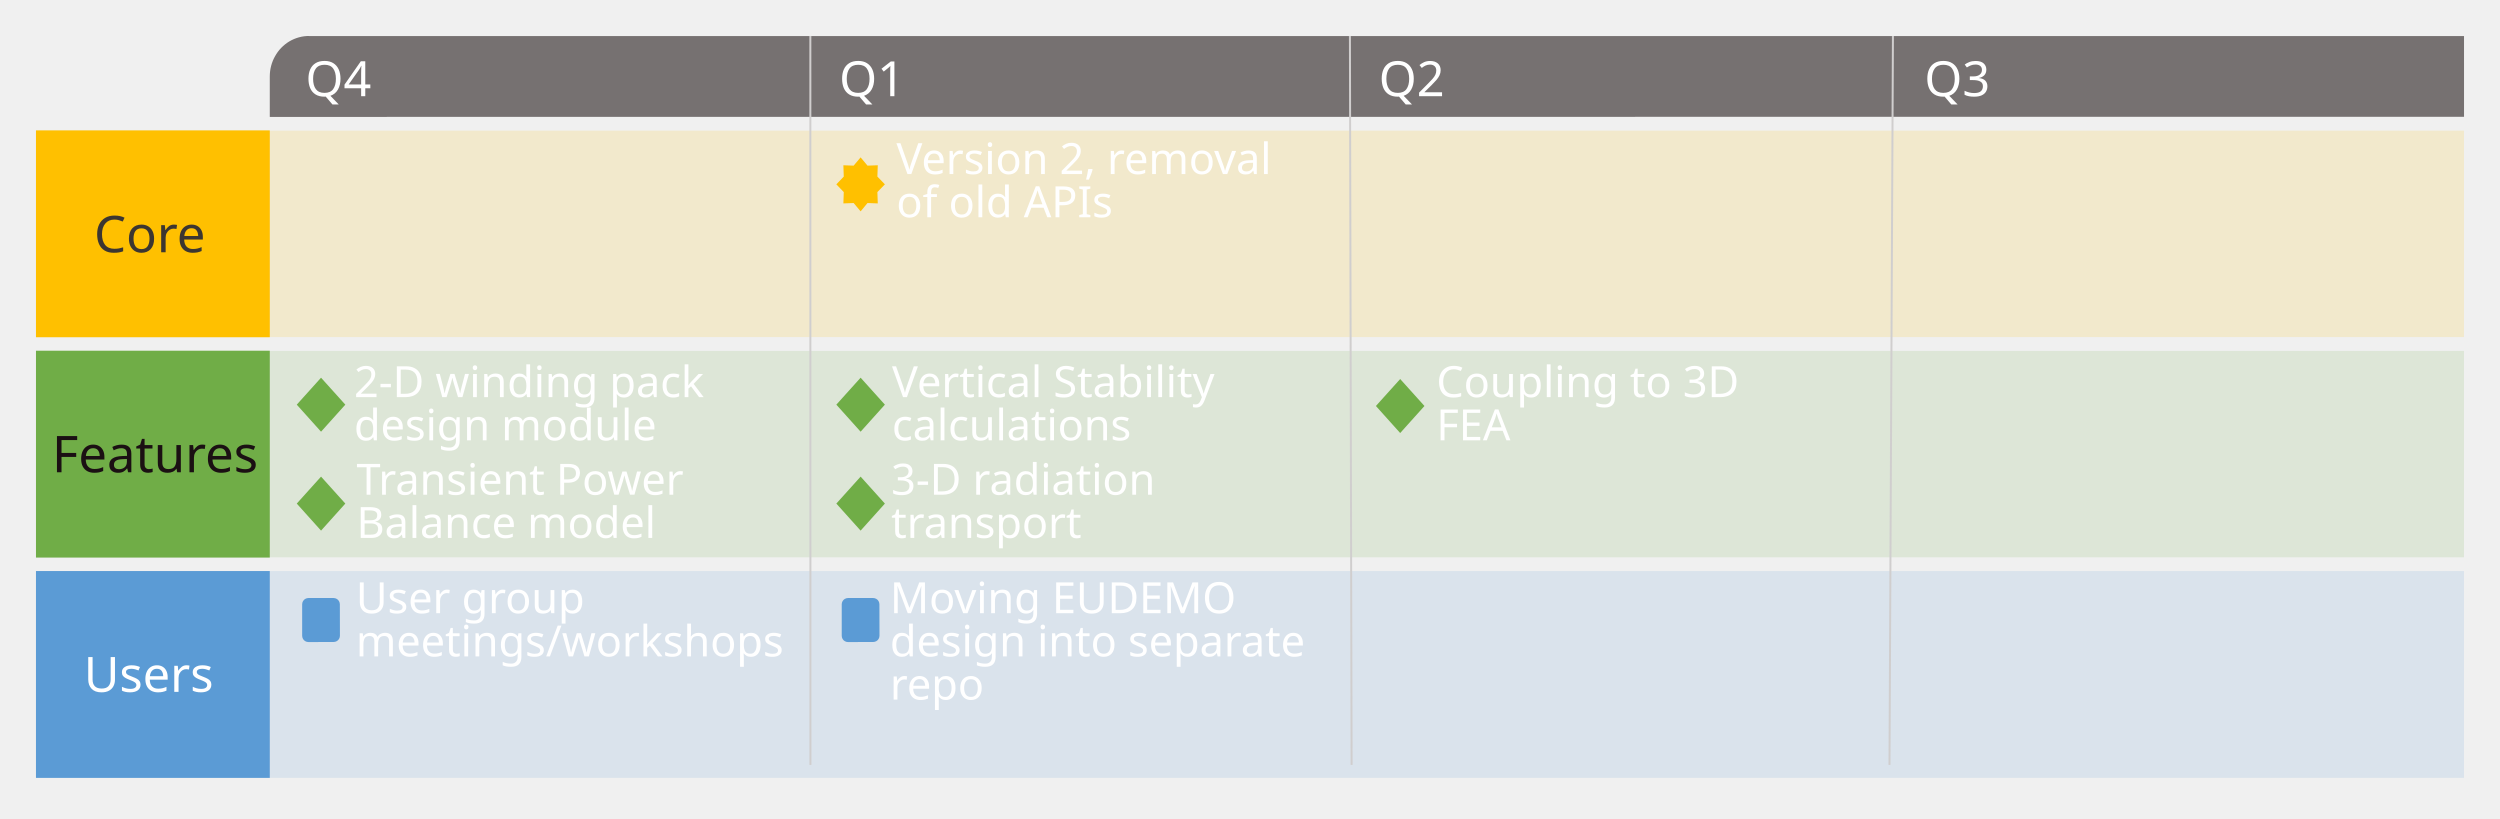
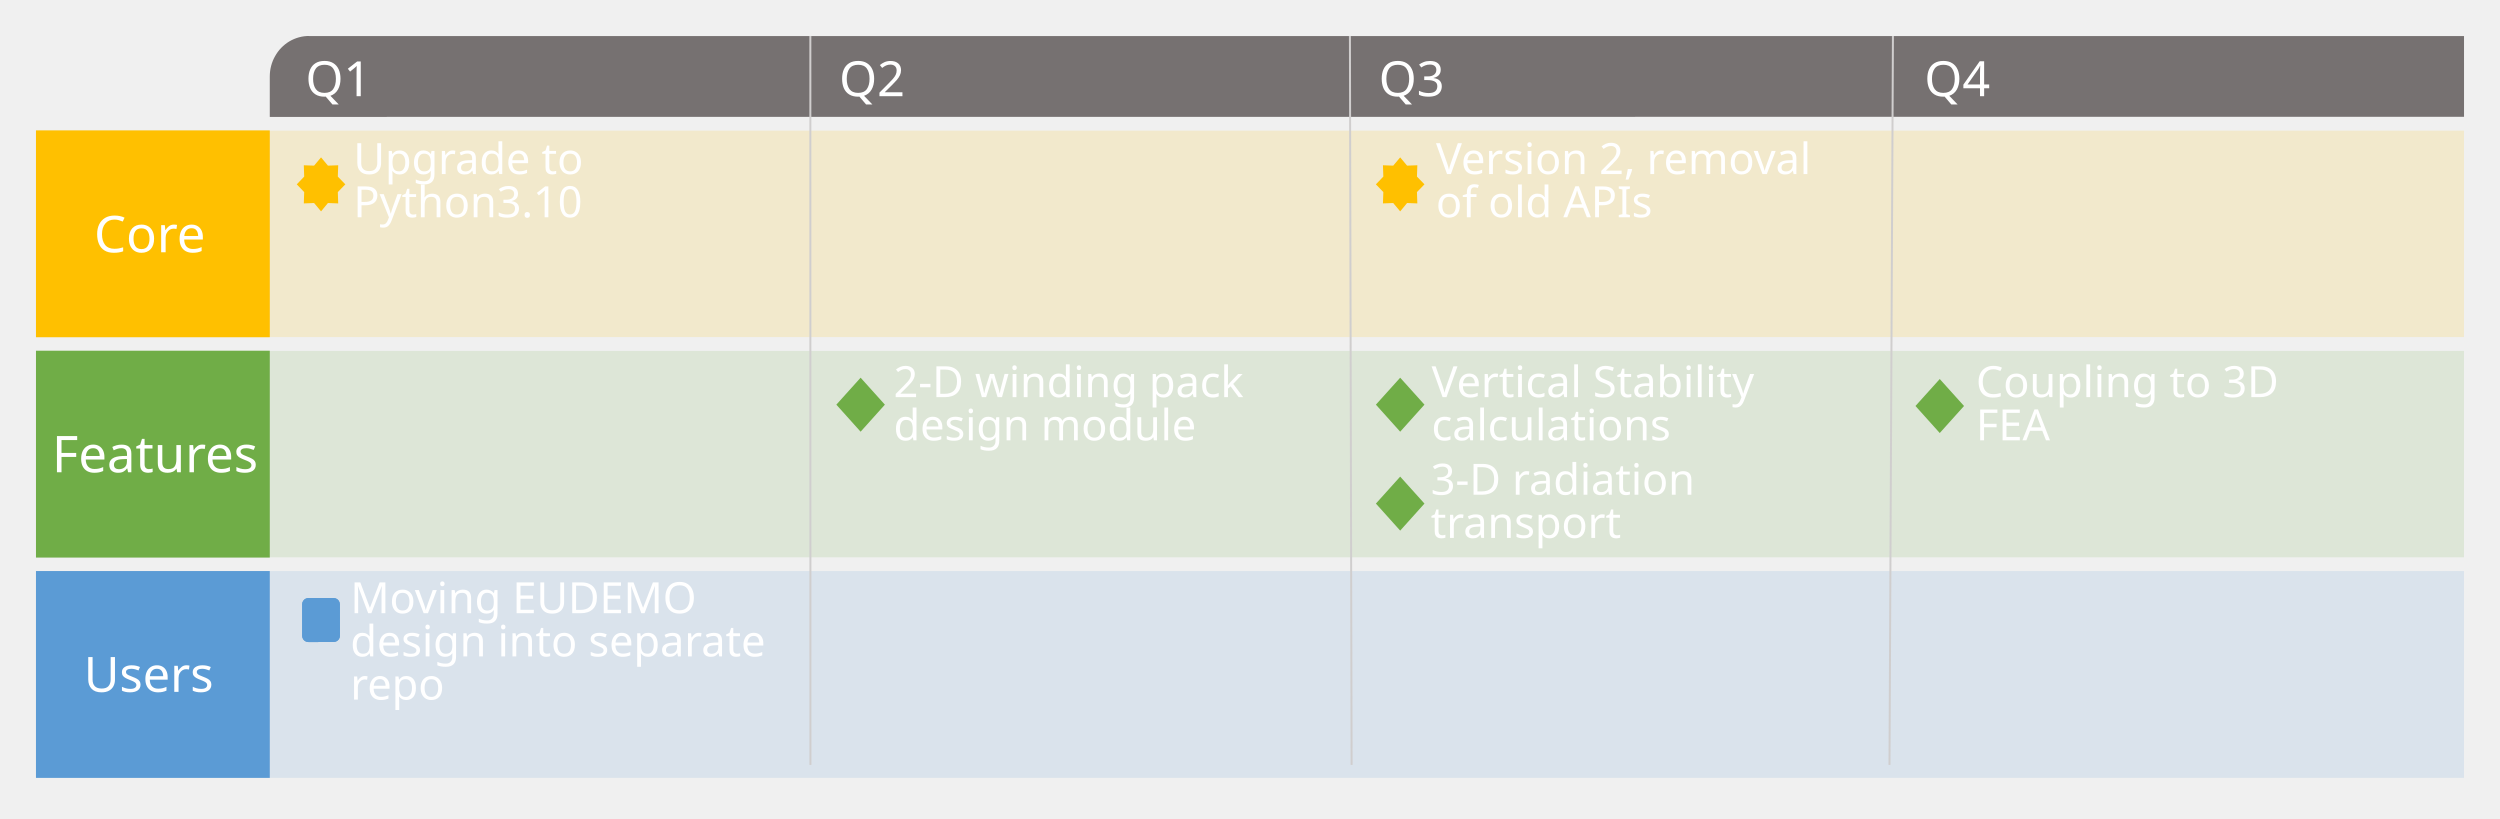
<svg xmlns="http://www.w3.org/2000/svg" width="278mm" height="91mm" viewBox="0 0 278 91" version="1.1" id="svg5">
  <defs id="defs2">
    <clipPath clipPathUnits="userSpaceOnUse" id="clipPath39">
      <path d="M 0,0.028 H 959.981 V 539.999 H 0 Z" clip-rule="evenodd" id="path37" />
    </clipPath>
    <clipPath clipPathUnits="userSpaceOnUse" id="clipPath51">
      <path d="M 30.246,125.121 H 906.18 v 71.746 H 30.246 Z" id="path49" />
    </clipPath>
    <clipPath clipPathUnits="userSpaceOnUse" id="clipPath65">
      <path d="m 30.331,201.798 h 875.934 v 75.998 H 30.331 Z" id="path63" />
    </clipPath>
    <clipPath clipPathUnits="userSpaceOnUse" id="clipPath79">
      <path d="m 30.217,282.926 h 875.962 v 75.97 H 30.217 Z" id="path77" />
    </clipPath>
  </defs>
  <g id="layer1">
    <g id="g35" clip-path="url(#clipPath39)" transform="matrix(0.3004796,0,0,-0.3004796,0.9333856,164.8634)">
      <g id="g45" transform="matrix(1.025869,0,0,1.067325,-20.82269,127.2185)">
        <g id="g47" />
        <g id="g57">
          <g clip-path="url(#clipPath51)" opacity="0.15" id="g55">
            <path d="M 468.198,125.15 H 30.246 v 71.716 H 906.151 V 125.15 Z" style="fill:#5b9bd5;fill-opacity:1;fill-rule:evenodd;stroke:none" id="path53" />
          </g>
        </g>
      </g>
      <g id="g59" transform="matrix(1.025869,0,0,1.007586,-20.90853,138.9725)">
        <g id="g61" />
        <g id="g71">
          <g clip-path="url(#clipPath65)" opacity="0.15" id="g69">
            <path d="M 468.283,201.827 H 30.331 v 75.968 h 875.905 v -75.968 z" style="fill:#70ad47;fill-opacity:1;fill-rule:evenodd;stroke:none" id="path67" />
          </g>
        </g>
      </g>
-       <g id="g231-3" transform="translate(-616.5547,141.8251)">
-         <text transform="matrix(1,0,0,-1,745.398,235.899)" style="font-variant:normal;font-weight:normal;font-size:15.987px;line-height:1;font-family:sans-serif;-inkscape-font-specification:sans-serif;writing-mode:lr-tb;white-space:pre;inline-size:161.734;display:inline;fill:#ffffff;fill-opacity:1;fill-rule:nonzero;stroke:none" id="text235-6" xml:space="preserve">
-           <tspan x="0" y="12.146" id="tspan1">Transient Power </tspan>
-           <tspan x="0" y="28.133" id="tspan2">Balance model
+       <g id="g231-5" transform="translate(-218.7164,165.7943)">
+         <text transform="matrix(1,0,0,-1,745.398,235.899)" style="font-variant:normal;font-weight:normal;font-size:15.987px;line-height:1;font-family:sans-serif;-inkscape-font-specification:sans-serif;writing-mode:lr-tb;white-space:pre;inline-size:145.862;display:inline;fill:#ffffff;fill-opacity:1;fill-rule:nonzero;stroke:none" id="text235-3" xml:space="preserve">
+           <tspan x="0" y="0" id="tspan1">Vertical Stability </tspan>
+           <tspan x="0" y="15.987" id="tspan2">calculations
</tspan>
        </text>
      </g>
-       <g id="g231-5" transform="translate(-418.3972,165.7943)">
-         <text transform="matrix(1,0,0,-1,745.398,235.899)" style="font-variant:normal;font-weight:normal;font-size:15.987px;line-height:1;font-family:sans-serif;-inkscape-font-specification:sans-serif;writing-mode:lr-tb;white-space:pre;inline-size:145.862;display:inline;fill:#ffffff;fill-opacity:1;fill-rule:nonzero;stroke:none" id="text235-3" xml:space="preserve">
-           <tspan x="0" y="0" id="tspan3">Vertical Stability </tspan>
-           <tspan x="0" y="15.987" id="tspan4">calculations
+       <g id="g231-5-6" transform="translate(-417.8032,180.1576)">
+         <text transform="matrix(1,0,0,-1,745.398,253.5097)" style="font-variant:normal;font-weight:normal;font-size:15.987px;line-height:1;font-family:sans-serif;-inkscape-font-specification:sans-serif;writing-mode:lr-tb;white-space:pre;inline-size:173.576;display:inline;fill:#ffffff;fill-opacity:1;fill-rule:nonzero;stroke:none" id="text235-3-2" xml:space="preserve">
+           <tspan x="0" y="31.974" id="tspan3">2-D winding pack </tspan>
+           <tspan x="0" y="47.961" id="tspan4">design module
</tspan>
        </text>
      </g>
-       <g id="g231-5-6" transform="translate(-617.484,180.1576)">
-         <text transform="matrix(1,0,0,-1,745.398,253.5097)" style="font-variant:normal;font-weight:normal;font-size:15.987px;line-height:1;font-family:sans-serif;-inkscape-font-specification:sans-serif;writing-mode:lr-tb;white-space:pre;inline-size:173.576;display:inline;fill:#ffffff;fill-opacity:1;fill-rule:nonzero;stroke:none" id="text235-3-2" xml:space="preserve">
-           <tspan x="0" y="31.974" id="tspan5">2-D winding pack </tspan>
-           <tspan x="0" y="47.961" id="tspan6">design module
- </tspan>
-         </text>
-       </g>
-       <text transform="matrix(1,0,0,-1,326.6964,365.5777)" style="font-variant:normal;font-weight:normal;font-size:15.987px;line-height:1;font-family:sans-serif;-inkscape-font-specification:sans-serif;writing-mode:lr-tb;white-space:pre;inline-size:154.221;display:inline;fill:#ffffff;fill-opacity:1;fill-rule:nonzero;stroke:none" id="text325-7" xml:space="preserve">
-         <tspan x="0" y="0" id="tspan7">3-D radiation </tspan>
-         <tspan x="0" y="15.987" id="tspan8">transport</tspan>
+       <text transform="matrix(1,0,0,-1,526.3772,365.5777)" style="font-variant:normal;font-weight:normal;font-size:15.987px;line-height:1;font-family:sans-serif;-inkscape-font-specification:sans-serif;writing-mode:lr-tb;white-space:pre;inline-size:154.221;display:inline;fill:#ffffff;fill-opacity:1;fill-rule:nonzero;stroke:none" id="text325-7" xml:space="preserve">
+         <tspan x="0" y="0" id="tspan5">3-D radiation </tspan>
+         <tspan x="0" y="15.987" id="tspan6">transport</tspan>
      </text>
      <g id="g73" transform="matrix(1.002688,0,0,1.007958,0.1820512,138.6613)">
        <g id="g75" />
        <g id="g85" transform="matrix(1.023084,0,0,1,-20.91773,0)">
          <g clip-path="url(#clipPath79)" opacity="0.15" id="g83">
            <path d="M 468.198,282.954 H 30.217 v 75.94 h 875.934 v -75.94 z" style="fill:#ffc000;fill-opacity:1;fill-rule:evenodd;stroke:none" id="path81" />
          </g>
        </g>
      </g>
      <path d="m 111.198,535.326 h 797.566 v 0 l 0.005,-29.879 -812.035,-0.044 v 0 14.976 0 c 0,2.634 0.658,5.209 1.945,7.474 1.26,2.293 3.095,4.162 5.287,5.492 2.219,1.302 4.711,2.01 7.26,2.01 z" style="fill:#767171;fill-opacity:1;fill-rule:evenodd;stroke:none;stroke-width:0.982" id="path87" />
      <path d="M 53.489,260.794 H 10.206 v 76.544 h 86.528 v -76.544 z" style="fill:#5b9bd5;fill-opacity:1;fill-rule:evenodd;stroke:none;stroke-width:1.192" id="path89" />
      <path d="M 53.49,342.331 H 10.207 v 76.544 h 86.528 v -76.544 z" style="fill:#70ad47;fill-opacity:1;fill-rule:evenodd;stroke:none;stroke-width:1.159" id="path91" />
      <path d="M 53.489,423.867 H 10.206 v 76.544 h 86.528 v -76.544 z" style="fill:#ffc000;fill-opacity:1;fill-rule:evenodd;stroke:none;stroke-width:1.159" id="path93" />
      <g id="g95" transform="translate(-6.722659,140.4876)">
        <path d="m 303.506,394.866 0.028,-269.773" style="fill:none;stroke:#d0cece;stroke-width:0.737;stroke-linecap:butt;stroke-linejoin:miter;stroke-miterlimit:3.864;stroke-dasharray:none;stroke-opacity:1" id="path97" />
      </g>
      <g id="g99" transform="translate(-5.466883,140.4876)">
        <path d="m 501.931,394.866 0.623,-269.773" style="fill:none;stroke:#d0cece;stroke-width:0.737;stroke-linecap:butt;stroke-linejoin:miter;stroke-miterlimit:3.864;stroke-dasharray:none;stroke-opacity:1" id="path101" />
      </g>
      <g id="g103" transform="translate(-8.321109,140.4876)">
        <path d="M 705.742,394.866 704.466,125.093" style="fill:none;stroke:#d0cece;stroke-width:0.737;stroke-linecap:butt;stroke-linejoin:miter;stroke-miterlimit:3.864;stroke-dasharray:none;stroke-opacity:1" id="path105" />
      </g>
-       <path d="m 106.718,398.913 8.985,9.978 8.986,-9.978 -8.986,-10.006 z" style="fill:#70ad47;fill-opacity:1;fill-rule:evenodd;stroke:none" id="path109" />
+       <path d="m 306.399,398.913 8.985,9.978 8.986,-9.978 -8.986,-10.006 z" style="fill:#70ad47;fill-opacity:1;fill-rule:evenodd;stroke:none" id="path109" />
      <path d="m 108.715,325.031 v 0 c 0,0.397 0.114,0.822 0.312,1.162 0.198,0.369 0.51,0.652 0.85,0.85 0.369,0.199 0.766,0.312 1.163,0.312 h 9.299 v 0 c 0.397,0 0.822,-0.113 1.162,-0.312 0.369,-0.198 0.652,-0.51 0.851,-0.85 0.198,-0.368 0.312,-0.765 0.312,-1.162 v 0 l 0.028,-11.622 v 0 c 0,-0.397 -0.113,-0.822 -0.312,-1.162 -0.198,-0.369 -0.51,-0.652 -0.85,-0.851 -0.369,-0.198 -0.766,-0.312 -1.162,-0.312 l -9.328,-0.028 v 0 c -0.397,0 -0.823,0.113 -1.163,0.312 -0.368,0.198 -0.652,0.51 -0.85,0.85 -0.198,0.369 -0.312,0.766 -0.312,1.163 z" style="fill:#5b9bd5;fill-opacity:1;fill-rule:evenodd;stroke:none;stroke-width:1" id="path111" />
-       <path d="m 106.718,362.305 8.986,9.978 8.986,-9.978 -8.986,-10.007 z" style="fill:#70ad47;fill-opacity:1;fill-rule:evenodd;stroke:none" id="path113" />
-       <path d="m 306.399,398.913 8.986,9.978 8.986,-9.978 -8.986,-10.006 z" style="fill:#70ad47;fill-opacity:1;fill-rule:evenodd;stroke:none" id="path115" />
-       <path d="m 506.08,398.422 8.986,9.977 8.986,-9.977 -8.986,-10.007 z" style="fill:#70ad47;fill-opacity:1;fill-rule:evenodd;stroke:none" id="path127" />
+       <path d="m 506.08,398.913 8.986,9.978 8.986,-9.978 -8.986,-10.006 z" style="fill:#70ad47;fill-opacity:1;fill-rule:evenodd;stroke:none" id="path115" />
+       <path d="m 705.76,398.422 8.986,9.977 8.986,-9.977 -8.986,-10.007 z" style="fill:#70ad47;fill-opacity:1;fill-rule:evenodd;stroke:none" id="path127" />
      <g id="g129" transform="translate(-14.85231,134.8223)">
        <text transform="scale(1,-1)" style="font-variant:normal;font-weight:normal;font-size:18px;font-family:sans-serif;-inkscape-font-specification:sans-serif;writing-mode:lr-tb;fill:#ffffff;fill-opacity:1;fill-rule:nonzero;stroke:none" id="text133" x="42.777" y="-157.811">
          <tspan x="42.777" y="-157.811" id="tspan131">Users</tspan>
        </text>
      </g>
-       <g id="g135" transform="translate(-5.622617,137.8143)">
+       <g id="g135" transform="translate(-5.622617,137.8143)" style="fill:#ffffff">
        <text transform="scale(1,-1)" style="font-variant:normal;font-weight:normal;font-size:18.785px;font-family:sans-serif;-inkscape-font-specification:sans-serif;writing-mode:lr-tb;fill:#1b1013;fill-opacity:1;fill-rule:nonzero;stroke:none" id="text139" x="21.767" y="-236.074">
-           <tspan x="21.767" id="tspan137" y="-236.074" style="font-size:18.785px">Features</tspan>
+           <tspan x="21.767" id="tspan137" y="-236.074" style="font-size:18.785px;fill:#ffffff">Features</tspan>
        </text>
      </g>
      <g id="g141" transform="translate(0,136.4485)" />
-       <g id="g147" transform="translate(-10.19188,141.5911)">
+       <g id="g147" transform="translate(-10.19188,141.5911)" style="fill:#ffffff">
        <text transform="matrix(1,0,0,-1,41.896,313.71)" style="font-variant:normal;font-weight:normal;font-size:18.785px;font-family:sans-serif;-inkscape-font-specification:sans-serif;writing-mode:lr-tb;fill:#3c3631;fill-opacity:1;fill-rule:nonzero;stroke:none" id="text151">
-           <tspan x="0" y="0" id="tspan149" style="font-size:18.785px">Core</tspan>
+           <tspan x="0" y="0" id="tspan149" style="font-size:18.785px;fill:#ffffff">Core</tspan>
        </text>
      </g>
      <g id="g153" transform="translate(0.249601,140.4876)">
        <text transform="matrix(1,0,0,-1,109.701,372.586)" style="font-variant:normal;font-weight:normal;font-size:18px;font-family:sans-serif;-inkscape-font-specification:sans-serif;writing-mode:lr-tb;fill:#ffffff;fill-opacity:1;fill-rule:nonzero;stroke:none" id="text157">
-           <tspan x="0" y="0" id="tspan155">Q4</tspan>
+           <tspan x="0" y="0" id="tspan155">Q1</tspan>
        </text>
      </g>
      <g id="g159" transform="translate(0.249601,140.4876)">
        <text transform="matrix(1,0,0,-1,307.191,372.586)" style="font-variant:normal;font-weight:normal;font-size:18px;font-family:sans-serif;-inkscape-font-specification:sans-serif;writing-mode:lr-tb;fill:#ffffff;fill-opacity:1;fill-rule:nonzero;stroke:none" id="text163">
-           <tspan x="0" y="0" id="tspan161">Q1</tspan>
+           <tspan x="0" y="0" id="tspan161">Q2</tspan>
        </text>
      </g>
      <g id="g237" transform="translate(0.249601,140.4876)">
        <text transform="matrix(1,0,0,-1,745.398,216.794)" style="font-variant:normal;font-weight:normal;font-size:15.987px;font-family:sans-serif;-inkscape-font-specification:sans-serif;writing-mode:lr-tb;white-space:pre;inline-size:130.712;display:inline;fill:#ffffff;fill-opacity:1;fill-rule:nonzero;stroke:none" id="text241" xml:space="preserve" />
      </g>
      <g id="g243" transform="translate(0.249601,140.4876)">
        <text transform="matrix(1,0,0,-1,745.398,197.603)" style="font-variant:normal;font-weight:normal;font-size:15.987px;font-family:sans-serif;-inkscape-font-specification:sans-serif;writing-mode:lr-tb;fill:#ffffff;fill-opacity:1;fill-rule:nonzero;stroke:none" id="text247">
          <tspan id="tspan245" x="0" y="0" />
        </text>
      </g>
      <g id="g255" transform="translate(0,136.4485)" />
-       <g id="g261" transform="translate(-412.8773,132.3338)">
-         <text transform="matrix(1,0,0,-1,541.502,189.3966)" style="font-variant:normal;font-weight:normal;font-size:15.987px;line-height:1;font-family:sans-serif;-inkscape-font-specification:sans-serif;writing-mode:lr-tb;white-space:pre;inline-size:179.43;display:inline;fill:#ffffff;fill-opacity:1;fill-rule:nonzero;stroke:none" id="text265" xml:space="preserve">
-           <tspan x="0" y="0" id="tspan9">User group
- </tspan>
-           <tspan x="0" y="15.987" id="tspan10">meetings/workshops</tspan>
-         </text>
-       </g>
      <g id="g267" transform="translate(0.249601,140.4876)">
        <text transform="matrix(1,0,0,-1,541.502,172.29)" style="font-variant:normal;font-weight:normal;font-size:15.987px;font-family:sans-serif;-inkscape-font-specification:sans-serif;writing-mode:lr-tb;fill:#ffffff;fill-opacity:1;fill-rule:nonzero;stroke:none" id="text271">
          <tspan id="tspan269" x="0" y="0" />
        </text>
      </g>
      <g id="g303" transform="translate(0.249601,140.4876)">
        <text transform="matrix(1,0,0,-1,545.102,241.398)" style="font-variant:normal;font-weight:normal;font-size:15.987px;font-family:sans-serif;-inkscape-font-specification:sans-serif;writing-mode:lr-tb;fill:#ffffff;fill-opacity:1;fill-rule:nonzero;stroke:none" id="text307">
          <tspan id="tspan305" x="0" y="0" />
        </text>
      </g>
      <g id="g309" transform="translate(0.249601,140.4876)">
        <text transform="matrix(1,0,0,-1,506.891,372.586)" style="font-variant:normal;font-weight:normal;font-size:18px;font-family:sans-serif;-inkscape-font-specification:sans-serif;writing-mode:lr-tb;fill:#ffffff;fill-opacity:1;fill-rule:nonzero;stroke:none" id="text313">
-           <tspan x="0" y="0" id="tspan311">Q2</tspan>
+           <tspan x="0" y="0" id="tspan311">Q3</tspan>
        </text>
      </g>
      <g id="g315" transform="translate(0.249601,140.4876)">
        <text transform="matrix(1,0,0,-1,708.803,372.586)" style="font-variant:normal;font-weight:normal;font-size:18px;font-family:sans-serif;-inkscape-font-specification:sans-serif;writing-mode:lr-tb;fill:#ffffff;fill-opacity:1;fill-rule:nonzero;stroke:none" id="text319">
-           <tspan x="0" y="0" id="tspan317">Q3</tspan>
+           <tspan x="0" y="0" id="tspan317">Q4</tspan>
        </text>
      </g>
      <g id="g321" transform="translate(-416.7889,101.6848)">
        <text transform="matrix(1,0,0,-1,545.6322,264.189)" style="font-variant:normal;font-weight:normal;font-size:15.987px;line-height:1;font-family:sans-serif;-inkscape-font-specification:sans-serif;writing-mode:lr-tb;white-space:pre;inline-size:154.221;display:inline;fill:#ffffff;fill-opacity:1;fill-rule:nonzero;stroke:none" id="text325" xml:space="preserve" />
      </g>
      <g id="g327" transform="translate(0.249601,140.4876)">
        <text transform="matrix(1,0,0,-1,745.313,245.112)" style="font-variant:normal;font-weight:normal;font-size:15.987px;font-family:sans-serif;-inkscape-font-specification:sans-serif;writing-mode:lr-tb;fill:#ffffff;fill-opacity:1;fill-rule:nonzero;stroke:none" id="text331">
          <tspan id="tspan329" x="0" y="0" />
        </text>
      </g>
-       <path d="m 306.399,480.449 2.75,2.863 -0.142,4.196 3.798,-0.142 2.58,3.061 2.551,-3.061 3.798,0.142 -0.141,-4.196 2.778,-2.863 -2.778,-2.863 0.141,-4.195 -3.798,0.142 -2.551,-3.09 -2.58,3.09 -3.798,-0.142 0.142,4.195 z" style="fill:#ffc000;fill-opacity:1;fill-rule:evenodd;stroke:none" id="path353" />
-       <path d="m 306.399,362.305 8.986,9.978 8.986,-9.978 -8.986,-10.007 z" style="fill:#70ad47;fill-opacity:1;fill-rule:evenodd;stroke:none" id="path544" />
-       <g id="g552" transform="translate(-216.92,165.7943)">
+       <path d="m 106.718,480.449 2.75,2.863 -0.142,4.196 3.798,-0.142 2.58,3.061 2.551,-3.061 3.798,0.142 -0.141,-4.196 2.778,-2.863 -2.778,-2.863 0.141,-4.195 -3.798,0.142 -2.551,-3.09 -2.58,3.09 -3.798,-0.142 0.142,4.195 z" style="fill:#ffc000;fill-opacity:1;fill-rule:evenodd;stroke:none" id="path353" />
+       <path d="m 506.08,362.305 8.986,9.978 8.986,-9.978 -8.986,-10.007 z" style="fill:#70ad47;fill-opacity:1;fill-rule:evenodd;stroke:none" id="path544" />
+       <g id="g552" transform="translate(-17.23918,165.7943)">
        <text transform="matrix(1,0,0,-1,745.398,235.899)" style="font-variant:normal;font-weight:normal;font-size:15.987px;line-height:1;font-family:sans-serif;-inkscape-font-specification:sans-serif;writing-mode:lr-tb;white-space:pre;inline-size:145.862;display:inline;fill:#ffffff;fill-opacity:1;fill-rule:nonzero;stroke:none" id="text550" xml:space="preserve">
-           <tspan x="0" y="0" id="tspan11">Coupling to 3D </tspan>
-           <tspan x="0" y="15.987" id="tspan12">FEA
+           <tspan x="0" y="0" id="tspan7">Coupling to 3D </tspan>
+           <tspan x="0" y="15.987" id="tspan8">FEA
</tspan>
        </text>
      </g>
-       <path d="m 308.396,325.031 v 0 c 0,0.397 0.114,0.822 0.312,1.162 0.198,0.369 0.51,0.652 0.85,0.85 0.369,0.199 0.766,0.312 1.163,0.312 h 9.299 v 0 c 0.397,0 0.822,-0.113 1.162,-0.312 0.369,-0.198 0.652,-0.51 0.851,-0.85 0.198,-0.368 0.312,-0.765 0.312,-1.162 v 0 l 0.028,-11.622 v 0 c 0,-0.397 -0.113,-0.822 -0.312,-1.162 -0.198,-0.369 -0.51,-0.652 -0.85,-0.851 -0.369,-0.198 -0.766,-0.312 -1.162,-0.312 l -9.328,-0.028 v 0 c -0.397,0 -0.823,0.113 -1.163,0.312 -0.368,0.198 -0.652,0.51 -0.85,0.85 -0.198,0.369 -0.312,0.766 -0.312,1.163 z" style="fill:#5b9bd5;fill-opacity:1;fill-rule:evenodd;stroke:none;stroke-width:1" id="path554" />
-       <g id="g562" transform="translate(-215.2584,132.3338)">
+       <path d="m 108.715,325.031 v 0 c 0,0.397 0.114,0.822 0.312,1.162 0.198,0.369 0.51,0.652 0.85,0.85 0.369,0.199 0.766,0.312 1.163,0.312 h 9.299 v 0 c 0.397,0 0.822,-0.113 1.162,-0.312 0.369,-0.198 0.652,-0.51 0.851,-0.85 0.198,-0.368 0.312,-0.765 0.312,-1.162 v 0 l 0.028,-11.622 v 0 c 0,-0.397 -0.113,-0.822 -0.312,-1.162 -0.198,-0.369 -0.51,-0.652 -0.85,-0.851 -0.369,-0.198 -0.766,-0.312 -1.162,-0.312 l -9.328,-0.028 v 0 c -0.397,0 -0.823,0.113 -1.163,0.312 -0.368,0.198 -0.652,0.51 -0.85,0.85 -0.198,0.369 -0.312,0.766 -0.312,1.163 z" style="fill:#5b9bd5;fill-opacity:1;fill-rule:evenodd;stroke:none;stroke-width:1" id="path554" />
+       <g id="g562" transform="translate(-414.9391,132.3338)">
        <text transform="matrix(1,0,0,-1,541.502,189.3966)" style="font-variant:normal;font-weight:normal;font-size:15.987px;line-height:1;font-family:sans-serif;-inkscape-font-specification:sans-serif;writing-mode:lr-tb;white-space:pre;inline-size:179.43;display:inline;fill:#ffffff;fill-opacity:1;fill-rule:nonzero;stroke:none" id="text560" xml:space="preserve">
-           <tspan x="0" y="0" id="tspan13">Moving EUDEMO </tspan>
-           <tspan x="0" y="15.987" id="tspan14">design into separate </tspan>
-           <tspan x="0" y="31.974" id="tspan15">repo</tspan>
+           <tspan x="0" y="0" id="tspan9">Moving EUDEMO </tspan>
+           <tspan x="0" y="15.987" id="tspan10">design into separate </tspan>
+           <tspan x="0" y="31.974" id="tspan11">repo</tspan>
        </text>
      </g>
-       <g id="g736" transform="translate(-611.3125,138.7257)">
+       <g id="g736" transform="translate(-411.6313,138.7257)">
        <text transform="matrix(1,0,0,-1,939.9537,345.529)" style="font-variant:normal;font-weight:normal;font-size:15.987px;line-height:1;font-family:sans-serif;-inkscape-font-specification:sans-serif;writing-mode:lr-tb;white-space:pre;inline-size:168.194;display:inline;fill:#ffffff;fill-opacity:1;fill-rule:nonzero;stroke:none" id="text734" xml:space="preserve">
-           <tspan x="0" y="0" id="tspan16">Version 2, removal </tspan>
-           <tspan x="0" y="15.987" id="tspan17">of old APIs</tspan>
+           <tspan x="0" y="0" id="tspan12">Version 2, removal </tspan>
+           <tspan x="0" y="15.987" id="tspan13">of old APIs</tspan>
        </text>
      </g>
+       <g id="g2" transform="translate(-812.2575,138.5446)">
+         <text transform="matrix(1,0,0,-1,939.9537,357.8565)" style="font-variant:normal;font-weight:normal;font-size:15.987px;line-height:1;font-family:sans-serif;-inkscape-font-specification:sans-serif;writing-mode:lr-tb;white-space:pre;inline-size:168.194;display:inline;fill:#ffffff;fill-opacity:1;fill-rule:nonzero;stroke:none" id="text2" xml:space="preserve">
+           <tspan x="0" y="12.146" id="tspan14">Upgrade to </tspan>
+           <tspan x="0" y="28.133" id="tspan15">Python3.10</tspan>
+         </text>
+       </g>
+       <path d="m 506.08,480.449 2.75,2.863 -0.142,4.196 3.798,-0.142 2.58,3.061 2.551,-3.061 3.798,0.142 -0.141,-4.196 2.778,-2.863 -2.778,-2.863 0.141,-4.195 -3.798,0.142 -2.551,-3.09 -2.58,3.09 -3.798,-0.142 0.142,4.195 z" style="fill:#ffc000;fill-opacity:1;fill-rule:evenodd;stroke:none" id="path2" />
    </g>
  </g>
</svg>
